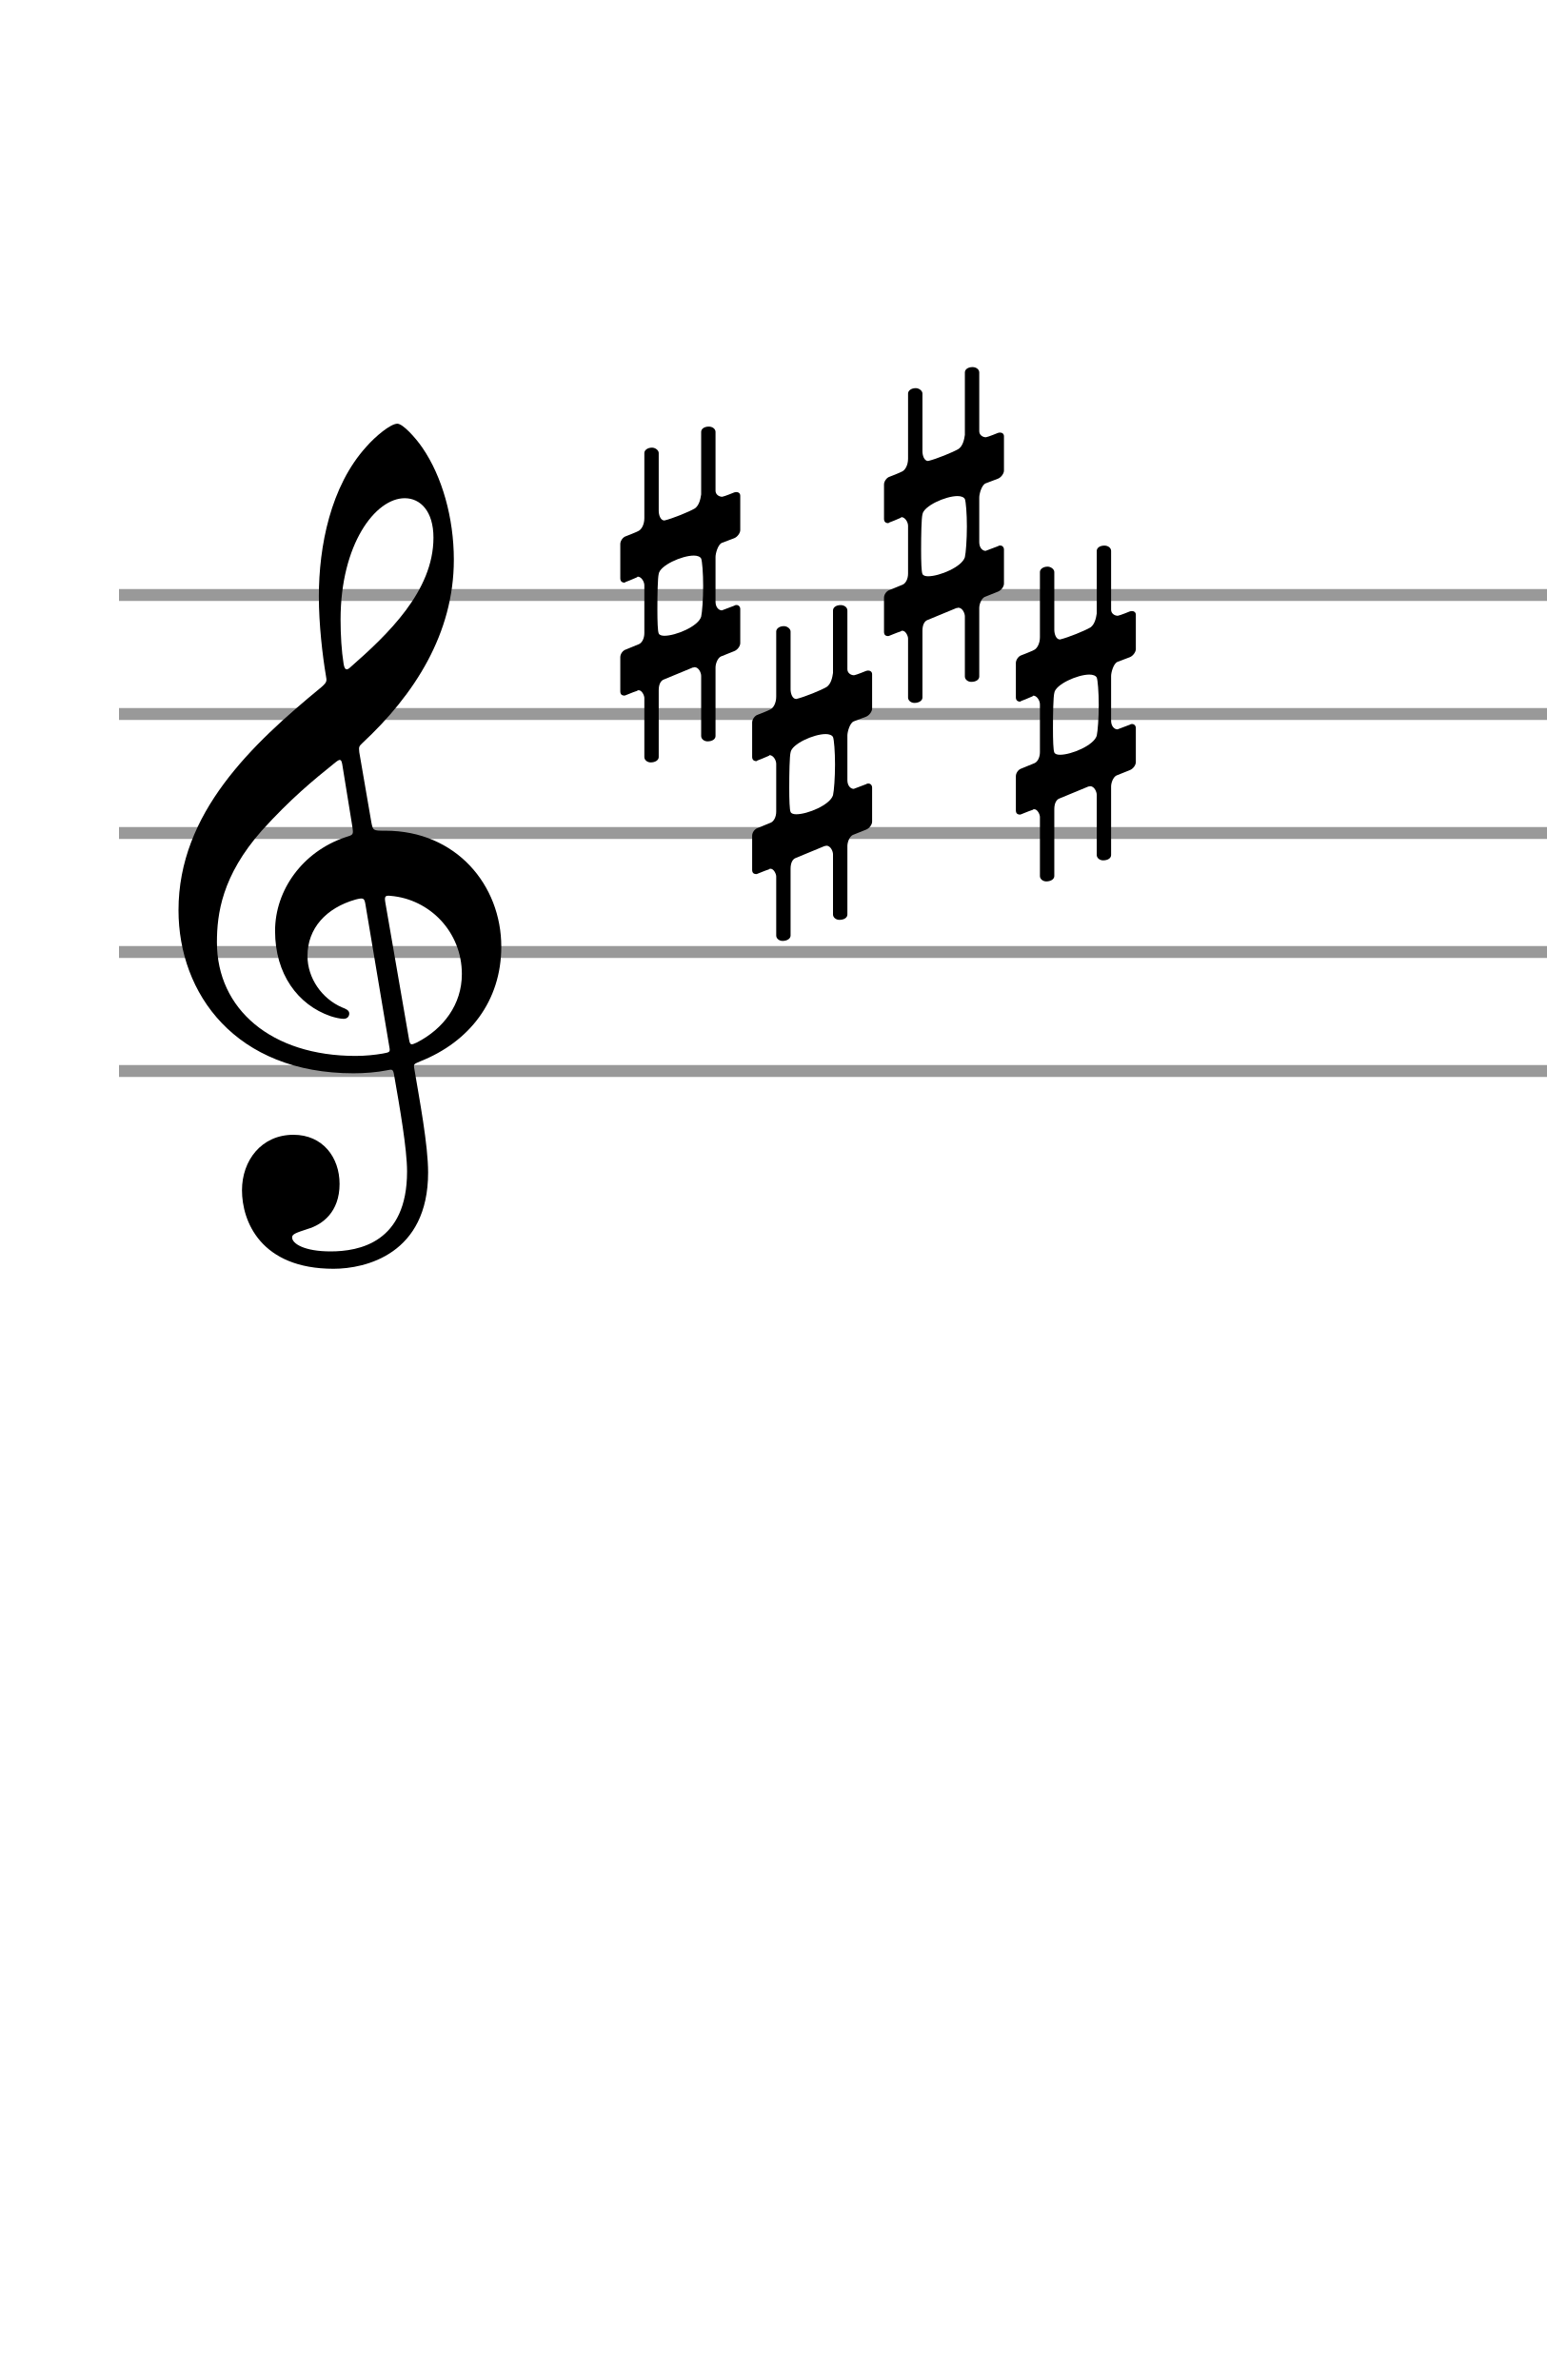
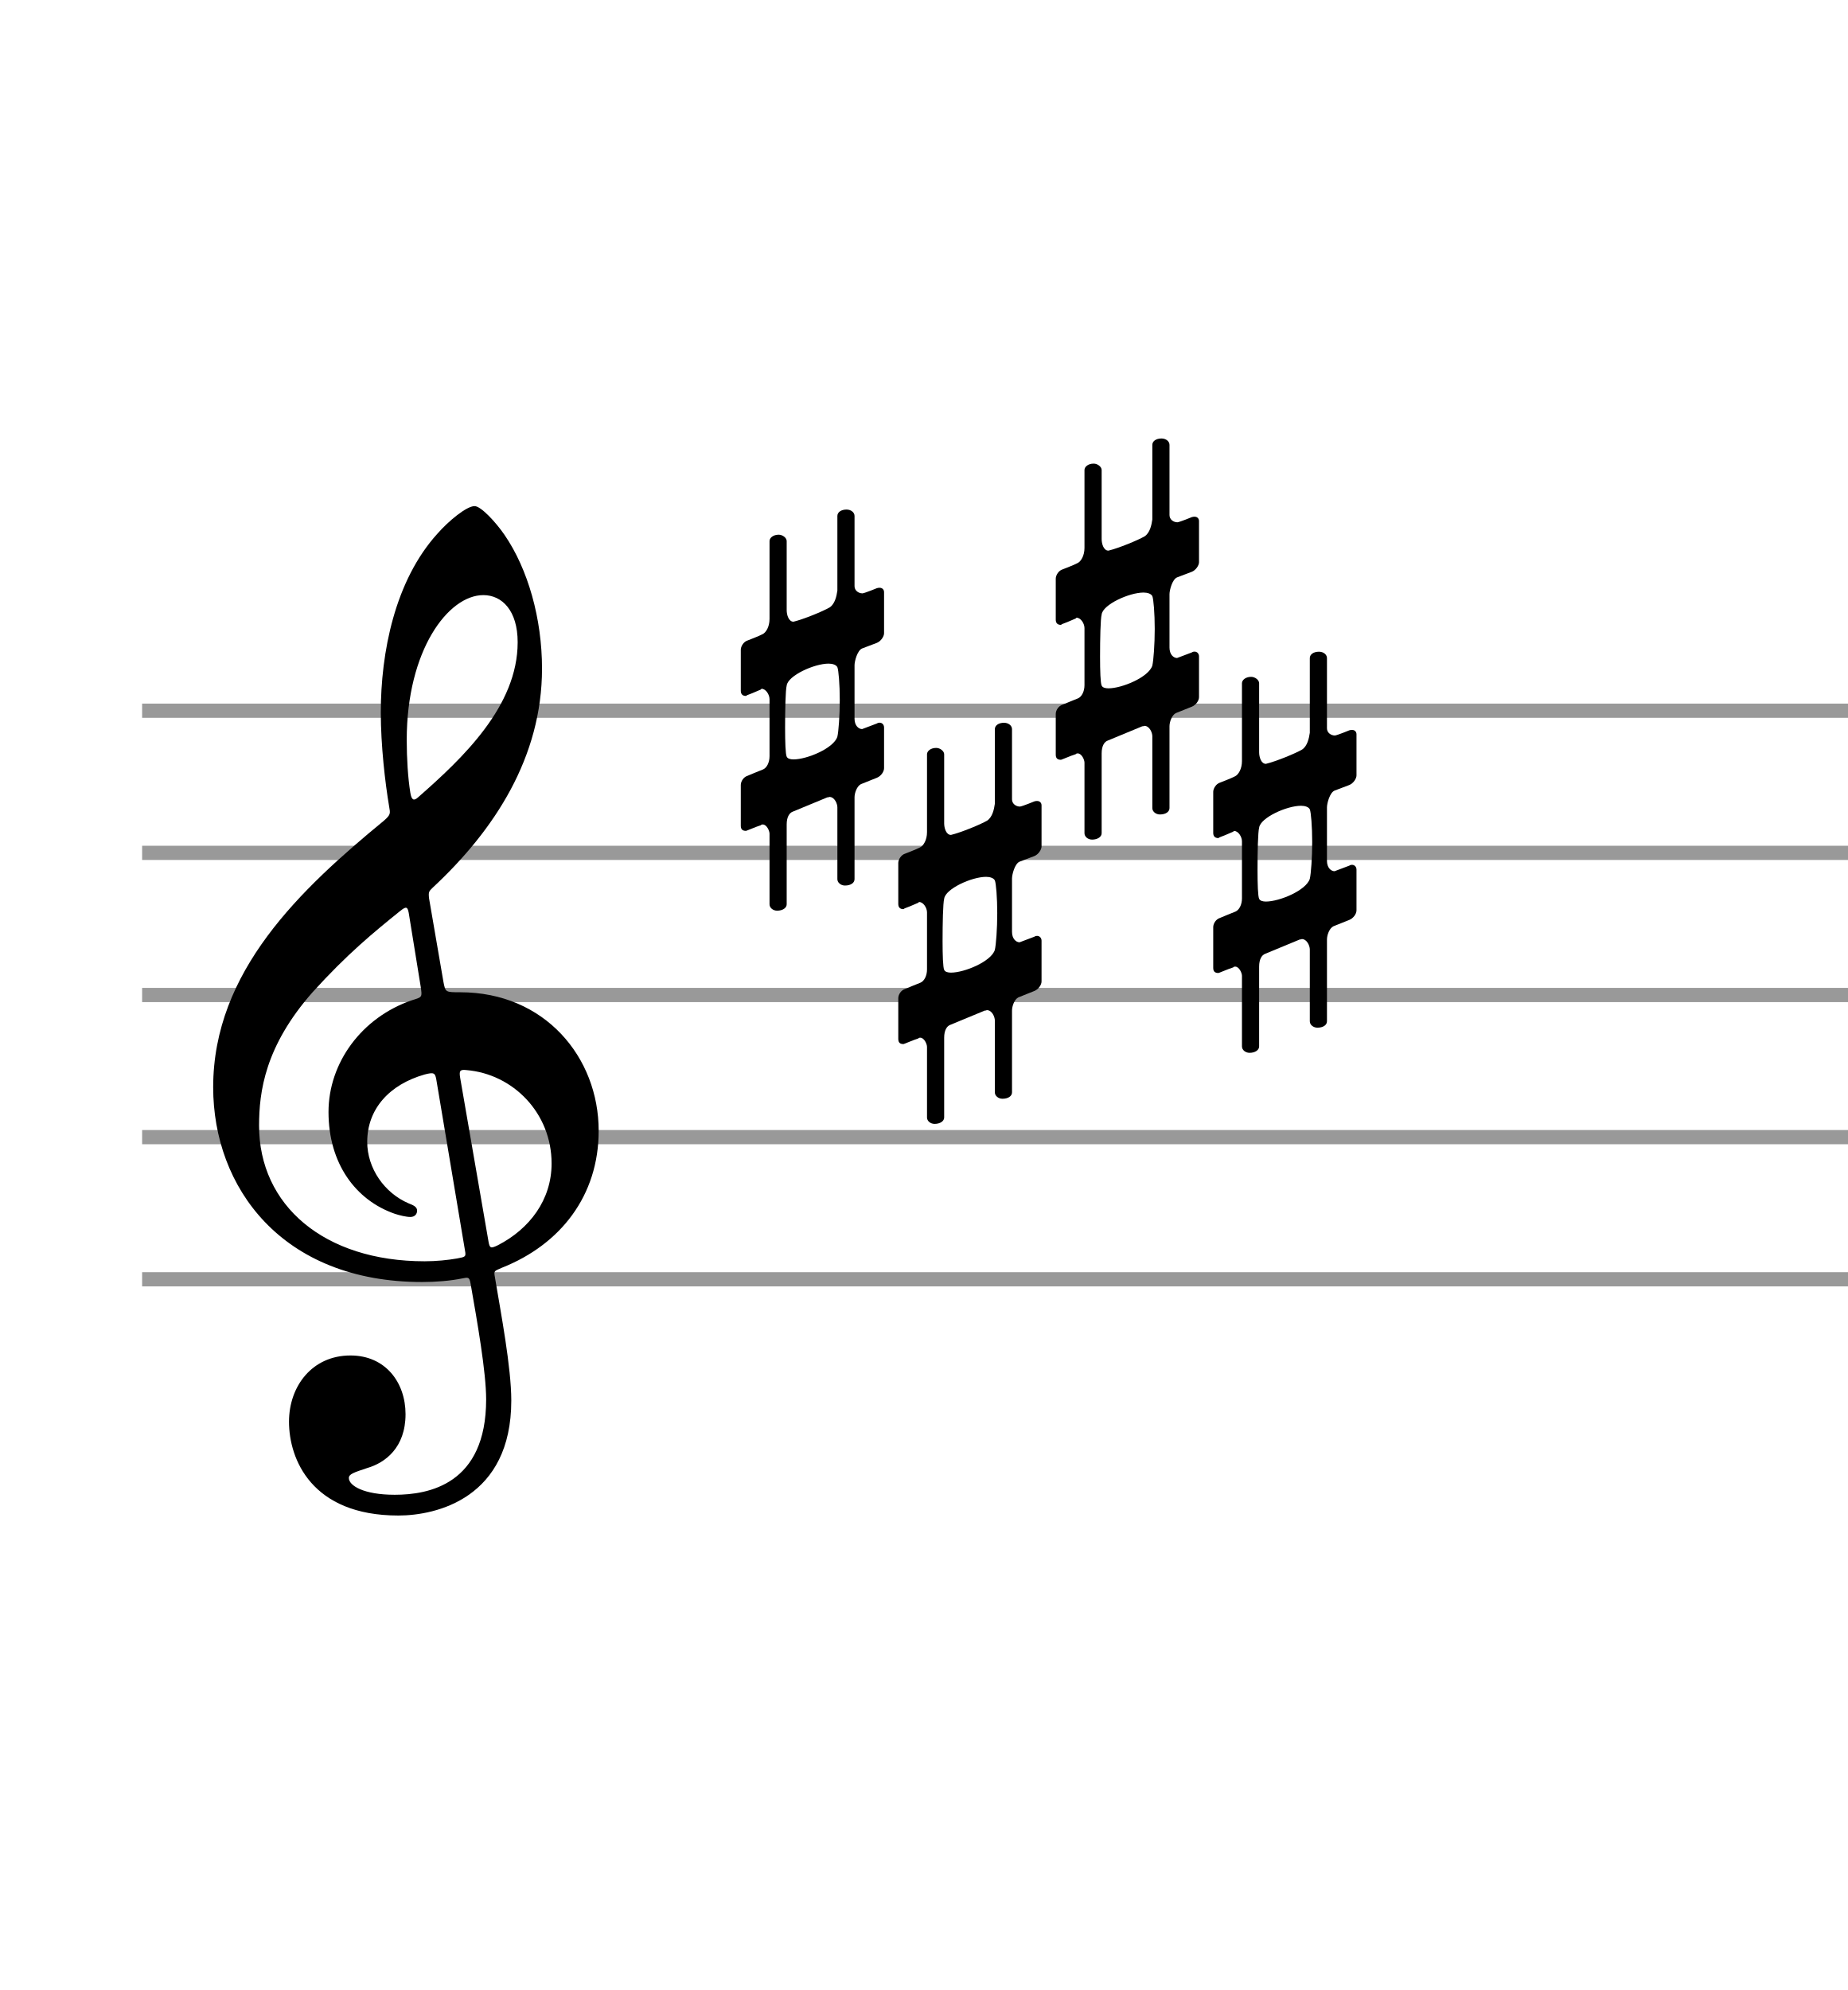
- <svg xmlns="http://www.w3.org/2000/svg" stroke-width="0.3" stroke-dasharray="none" fill="black" stroke="black" font-family="Arial, sans-serif" font-size="10pt" font-weight="normal" font-style="normal" width="130" height="200" viewBox="0 0 130 200" style="width: 130px; height: 200px;">
+ <svg xmlns="http://www.w3.org/2000/svg" stroke-width="0.3" stroke-dasharray="none" fill="black" stroke="black" font-family="Arial, sans-serif" font-size="10pt" font-weight="normal" font-style="normal" width="130" height="140" viewBox="0 0 130 140" style="width: 130px; height: 140px;">
  <g class="vf-stave" id="vf-auto1001" stroke-width="1" fill="#999999" stroke="#999999">
    <path fill="none" d="M10 50L510 50" />
    <path fill="none" d="M10 60L510 60" />
    <path fill="none" d="M10 70L510 70" />
    <path fill="none" d="M10 80L510 80" />
    <path fill="none" d="M10 90L510 90" />
  </g>
  <g class="vf-stavebarline" id="vf-auto1002" />
  <g class="vf-stavebarline" id="vf-auto1003">
    <rect x="510" y="49.5" width="1" height="41" stroke="none" />
  </g>
  <g class="vf-clef" id="vf-auto1004">
    <path stroke="none" d="M30.191 63.208C30.135 62.731,30.191 62.703,30.444 62.45C34.824 58.378,38.138 53.24,38.138 47.034C38.138 43.524,37.155 40.042,35.498 37.627C34.881 36.729,33.842 35.606,33.392 35.606C32.831 35.606,31.567 36.644,30.781 37.543C27.776 40.856,26.794 45.911,26.794 50.123C26.794 52.454,27.102 55.093,27.383 56.75C27.468 57.227,27.496 57.311,27.018 57.733C21.178 62.534,15 68.319,15 76.49C15 83.51,19.802 90.193,29.714 90.193C30.641 90.193,31.708 90.109,32.522 89.94C32.943 89.856,33.027 89.828,33.112 90.305C33.589 93.029,34.207 96.539,34.207 98.449C34.207 104.43,30.163 105.16,27.776 105.16C25.586 105.16,24.547 104.514,24.547 103.98C24.547 103.7,24.912 103.587,25.839 103.278C27.102 102.913,28.535 101.846,28.535 99.488C28.535 97.269,27.131 95.36,24.66 95.36C21.964 95.36,20.335 97.522,20.335 100.021C20.335 102.632,21.908 106.62,28.029 106.62C30.725 106.62,35.976 105.384,35.976 98.533C35.976 96.202,35.246 92.383,34.824 89.856C34.74 89.379,34.768 89.435,35.33 89.182C39.43 87.554,42.125 84.128,42.125 79.551C42.125 74.384,38.334 69.807,32.382 69.807C31.343 69.807,31.343 69.807,31.202 69.077M34.01 41.867C35.33 41.867,36.425 42.962,36.425 45.181C36.425 49.674,32.578 53.324,29.405 56.104C29.124 56.357,28.956 56.3,28.872 55.767C28.703 54.728,28.619 53.352,28.619 52.06C28.619 45.742,31.539 41.867,34.01 41.867M29.602 69.414C29.714 70.172,29.714 70.144,28.984 70.369C25.446 71.576,23.115 74.777,23.115 78.231C23.115 81.853,25.025 84.437,27.776 85.391C28.113 85.504,28.591 85.616,28.872 85.616C29.18 85.616,29.349 85.419,29.349 85.167C29.349 84.886,29.04 84.774,28.759 84.661C27.046 83.931,25.839 82.19,25.839 80.337C25.839 78.006,27.411 76.293,29.882 75.591C30.528 75.423,30.612 75.479,30.697 75.928L32.718 87.975C32.803 88.424,32.747 88.424,32.157 88.536C31.511 88.649,30.697 88.733,29.882 88.733C22.806 88.733,18.229 84.802,18.229 79.186C18.229 76.799,18.65 73.598,21.992 69.807C24.435 67.111,26.288 65.595,28.17 64.079C28.591 63.742,28.675 63.798,28.759 64.219M32.382 75.844C32.297 75.339,32.353 75.226,32.831 75.283C36.116 75.563,38.812 78.315,38.812 81.853C38.812 84.409,37.267 86.458,35.021 87.61C34.544 87.834,34.459 87.834,34.375 87.357" />
  </g>
  <g class="vf-keysignature" id="vf-auto1005">
    <path stroke="none" d="M61.701 45.226C61.981 45.114,62.206 44.777,62.206 44.552L62.206 41.66C62.206 41.464,62.066 41.351,61.897 41.351C61.841 41.351,61.785 41.351,61.701 41.379C61.701 41.379,60.886 41.716,60.69 41.744C60.409 41.744,60.128 41.548,60.128 41.239L60.128 36.297C60.128 36.044,59.875 35.848,59.566 35.848C59.173 35.848,58.921 36.044,58.921 36.297L58.921 41.548C58.864 41.941,58.752 42.475,58.387 42.727C57.91 43.008,56.534 43.57,55.832 43.738C55.495 43.738,55.354 43.261,55.354 42.924L55.354 38.066C55.354 37.841,55.074 37.617,54.793 37.617C54.4 37.617,54.147 37.841,54.147 38.066L54.147 43.542C54.147 44.103,53.894 44.496,53.67 44.609C53.417 44.749,52.603 45.058,52.603 45.058C52.322 45.142,52.125 45.479,52.125 45.704L52.125 48.596C52.125 48.821,52.238 48.961,52.49 48.961L52.575 48.905C52.603 48.905,53.22 48.652,53.529 48.512L53.585 48.456C53.894 48.456,54.147 48.877,54.147 49.186L54.147 53.201C54.147 53.65,53.95 54.015,53.698 54.128C53.473 54.212,52.603 54.577,52.603 54.577C52.322 54.661,52.125 54.97,52.125 55.223L52.125 58.087C52.125 58.34,52.238 58.452,52.49 58.452L52.575 58.424C52.603 58.424,53.164 58.171,53.529 58.059C53.585 58.003,53.614 58.003,53.67 58.003C53.95 58.003,54.147 58.452,54.147 58.649L54.147 63.619C54.147 63.872,54.4 64.068,54.681 64.068C55.074 64.068,55.354 63.872,55.354 63.619L55.354 58.003C55.354 57.469,55.551 57.188,55.776 57.104L58.219 56.093C58.219 56.093,58.275 56.093,58.275 56.093L58.359 56.065C58.724 56.065,58.921 56.543,58.921 56.795L58.921 61.85C58.921 62.102,59.173 62.299,59.454 62.299C59.875 62.299,60.128 62.102,60.128 61.85L60.128 56.093C60.128 55.784,60.297 55.307,60.577 55.167C60.858 55.054,61.701 54.717,61.701 54.717C61.981 54.605,62.206 54.296,62.206 54.044L62.206 51.179C62.206 50.983,62.066 50.842,61.897 50.842C61.841 50.842,61.785 50.842,61.701 50.899L60.662 51.292C60.409 51.292,60.128 51.039,60.128 50.562L60.128 46.799C60.128 46.518,60.325 45.76,60.662 45.62M58.921 51.825C58.668 52.64,56.787 53.426,55.832 53.426C55.607 53.426,55.411 53.37,55.354 53.229C55.27 53.061,55.242 52.19,55.242 51.207C55.242 49.972,55.27 48.54,55.354 48.231C55.439 47.529,57.292 46.687,58.303 46.687C58.584 46.687,58.836 46.771,58.921 46.939C59.005 47.136,59.089 48.147,59.089 49.242C59.089 50.337,59.005 51.46,58.921 51.825" />
    <path stroke="none" d="M72.781 60.226C73.062 60.114,73.287 59.777,73.287 59.552L73.287 56.66C73.287 56.464,73.146 56.351,72.978 56.351C72.922 56.351,72.866 56.351,72.781 56.379C72.781 56.379,71.967 56.716,71.77 56.744C71.49 56.744,71.209 56.548,71.209 56.239L71.209 51.297C71.209 51.044,70.956 50.848,70.647 50.848C70.254 50.848,70.001 51.044,70.001 51.297L70.001 56.548C69.945 56.941,69.833 57.475,69.468 57.727C68.99 58.008,67.615 58.57,66.913 58.738C66.576 58.738,66.435 58.261,66.435 57.924L66.435 53.066C66.435 52.841,66.154 52.617,65.874 52.617C65.48 52.617,65.228 52.841,65.228 53.066L65.228 58.542C65.228 59.103,64.975 59.496,64.75 59.609C64.498 59.749,63.683 60.058,63.683 60.058C63.403 60.142,63.206 60.479,63.206 60.704L63.206 63.596C63.206 63.821,63.318 63.961,63.571 63.961L63.655 63.905C63.683 63.905,64.301 63.652,64.61 63.512L64.666 63.456C64.975 63.456,65.228 63.877,65.228 64.186L65.228 68.201C65.228 68.65,65.031 69.015,64.778 69.128C64.554 69.212,63.683 69.577,63.683 69.577C63.403 69.661,63.206 69.97,63.206 70.223L63.206 73.087C63.206 73.34,63.318 73.452,63.571 73.452L63.655 73.424C63.683 73.424,64.245 73.171,64.61 73.059C64.666 73.003,64.694 73.003,64.75 73.003C65.031 73.003,65.228 73.452,65.228 73.649L65.228 78.619C65.228 78.872,65.48 79.068,65.761 79.068C66.154 79.068,66.435 78.872,66.435 78.619L66.435 73.003C66.435 72.469,66.632 72.188,66.856 72.104L69.299 71.093C69.299 71.093,69.356 71.093,69.356 71.093L69.44 71.065C69.805 71.065,70.001 71.543,70.001 71.795L70.001 76.85C70.001 77.102,70.254 77.299,70.535 77.299C70.956 77.299,71.209 77.102,71.209 76.85L71.209 71.093C71.209 70.784,71.377 70.307,71.658 70.167C71.939 70.054,72.781 69.717,72.781 69.717C73.062 69.605,73.287 69.296,73.287 69.044L73.287 66.179C73.287 65.983,73.146 65.842,72.978 65.842C72.922 65.842,72.866 65.842,72.781 65.899L71.742 66.292C71.49 66.292,71.209 66.039,71.209 65.562L71.209 61.799C71.209 61.518,71.405 60.76,71.742 60.62M70.001 66.825C69.749 67.64,67.867 68.426,66.913 68.426C66.688 68.426,66.491 68.37,66.435 68.229C66.351 68.061,66.323 67.19,66.323 66.207C66.323 64.972,66.351 63.54,66.435 63.231C66.519 62.529,68.373 61.687,69.384 61.687C69.664 61.687,69.917 61.771,70.001 61.939C70.086 62.136,70.17 63.147,70.17 64.242C70.17 65.337,70.086 66.46,70.001 66.825" />
    <path stroke="none" d="M83.862 40.226C84.143 40.114,84.367 39.777,84.367 39.552L84.367 36.66C84.367 36.464,84.227 36.351,84.059 36.351C84.002 36.351,83.946 36.351,83.862 36.379C83.862 36.379,83.048 36.716,82.851 36.744C82.57 36.744,82.29 36.548,82.29 36.239L82.29 31.297C82.29 31.044,82.037 30.848,81.728 30.848C81.335 30.848,81.082 31.044,81.082 31.297L81.082 36.548C81.026 36.941,80.914 37.475,80.549 37.727C80.071 38.008,78.695 38.57,77.993 38.738C77.656 38.738,77.516 38.261,77.516 37.924L77.516 33.066C77.516 32.841,77.235 32.617,76.954 32.617C76.561 32.617,76.308 32.841,76.308 33.066L76.308 38.542C76.308 39.103,76.056 39.496,75.831 39.609C75.578 39.749,74.764 40.058,74.764 40.058C74.483 40.142,74.287 40.479,74.287 40.704L74.287 43.596C74.287 43.821,74.399 43.961,74.652 43.961L74.736 43.905C74.764 43.905,75.382 43.652,75.691 43.512L75.747 43.456C76.056 43.456,76.308 43.877,76.308 44.186L76.308 48.201C76.308 48.65,76.112 49.015,75.859 49.128C75.635 49.212,74.764 49.577,74.764 49.577C74.483 49.661,74.287 49.97,74.287 50.223L74.287 53.087C74.287 53.34,74.399 53.452,74.652 53.452L74.736 53.424C74.764 53.424,75.326 53.171,75.691 53.059C75.747 53.003,75.775 53.003,75.831 53.003C76.112 53.003,76.308 53.452,76.308 53.649L76.308 58.619C76.308 58.872,76.561 59.068,76.842 59.068C77.235 59.068,77.516 58.872,77.516 58.619L77.516 53.003C77.516 52.469,77.712 52.188,77.937 52.104L80.38 51.093C80.38 51.093,80.436 51.093,80.436 51.093L80.52 51.065C80.886 51.065,81.082 51.543,81.082 51.795L81.082 56.85C81.082 57.102,81.335 57.299,81.616 57.299C82.037 57.299,82.29 57.102,82.29 56.85L82.29 51.093C82.29 50.784,82.458 50.307,82.739 50.167C83.02 50.054,83.862 49.717,83.862 49.717C84.143 49.605,84.367 49.296,84.367 49.044L84.367 46.179C84.367 45.983,84.227 45.842,84.059 45.842C84.002 45.842,83.946 45.842,83.862 45.899L82.823 46.292C82.57 46.292,82.29 46.039,82.29 45.562L82.29 41.799C82.29 41.518,82.486 40.76,82.823 40.62M81.082 46.825C80.829 47.64,78.948 48.426,77.993 48.426C77.769 48.426,77.572 48.37,77.516 48.229C77.432 48.061,77.404 47.19,77.404 46.207C77.404 44.972,77.432 43.54,77.516 43.231C77.6 42.529,79.453 41.687,80.464 41.687C80.745 41.687,80.998 41.771,81.082 41.939C81.166 42.136,81.251 43.147,81.251 44.242C81.251 45.337,81.166 46.46,81.082 46.825" />
    <path stroke="none" d="M94.943 55.226C95.224 55.114,95.448 54.777,95.448 54.552L95.448 51.66C95.448 51.464,95.308 51.351,95.139 51.351C95.083 51.351,95.027 51.351,94.943 51.379C94.943 51.379,94.128 51.716,93.932 51.744C93.651 51.744,93.37 51.548,93.37 51.239L93.37 46.297C93.37 46.044,93.118 45.848,92.809 45.848C92.416 45.848,92.163 46.044,92.163 46.297L92.163 51.548C92.107 51.941,91.994 52.475,91.629 52.727C91.152 53.008,89.776 53.57,89.074 53.738C88.737 53.738,88.597 53.261,88.597 52.924L88.597 48.066C88.597 47.841,88.316 47.617,88.035 47.617C87.642 47.617,87.389 47.841,87.389 48.066L87.389 53.542C87.389 54.103,87.136 54.496,86.912 54.609C86.659 54.749,85.845 55.058,85.845 55.058C85.564 55.142,85.367 55.479,85.367 55.704L85.367 58.596C85.367 58.821,85.48 58.961,85.732 58.961L85.817 58.905C85.845 58.905,86.463 58.652,86.771 58.512L86.828 58.456C87.136 58.456,87.389 58.877,87.389 59.186L87.389 63.201C87.389 63.65,87.193 64.015,86.94 64.128C86.715 64.212,85.845 64.577,85.845 64.577C85.564 64.661,85.367 64.97,85.367 65.223L85.367 68.087C85.367 68.34,85.48 68.452,85.732 68.452L85.817 68.424C85.845 68.424,86.406 68.171,86.771 68.059C86.828 68.003,86.856 68.003,86.912 68.003C87.193 68.003,87.389 68.452,87.389 68.649L87.389 73.619C87.389 73.872,87.642 74.068,87.923 74.068C88.316 74.068,88.597 73.872,88.597 73.619L88.597 68.003C88.597 67.469,88.793 67.188,89.018 67.104L91.461 66.093C91.461 66.093,91.517 66.093,91.517 66.093L91.601 66.065C91.966 66.065,92.163 66.543,92.163 66.795L92.163 71.85C92.163 72.102,92.416 72.299,92.696 72.299C93.118 72.299,93.37 72.102,93.37 71.85L93.37 66.093C93.37 65.784,93.539 65.307,93.82 65.167C94.1 65.054,94.943 64.717,94.943 64.717C95.224 64.605,95.448 64.296,95.448 64.044L95.448 61.179C95.448 60.983,95.308 60.842,95.139 60.842C95.083 60.842,95.027 60.842,94.943 60.899L93.904 61.292C93.651 61.292,93.37 61.039,93.37 60.562L93.37 56.799C93.37 56.518,93.567 55.76,93.904 55.62M92.163 61.825C91.91 62.64,90.029 63.426,89.074 63.426C88.849 63.426,88.653 63.37,88.597 63.229C88.512 63.061,88.484 62.19,88.484 61.207C88.484 59.972,88.512 58.54,88.597 58.231C88.681 57.529,90.534 56.687,91.545 56.687C91.826 56.687,92.079 56.771,92.163 56.939C92.247 57.136,92.331 58.147,92.331 59.242C92.331 60.337,92.247 61.46,92.163 61.825" />
  </g>
</svg>
